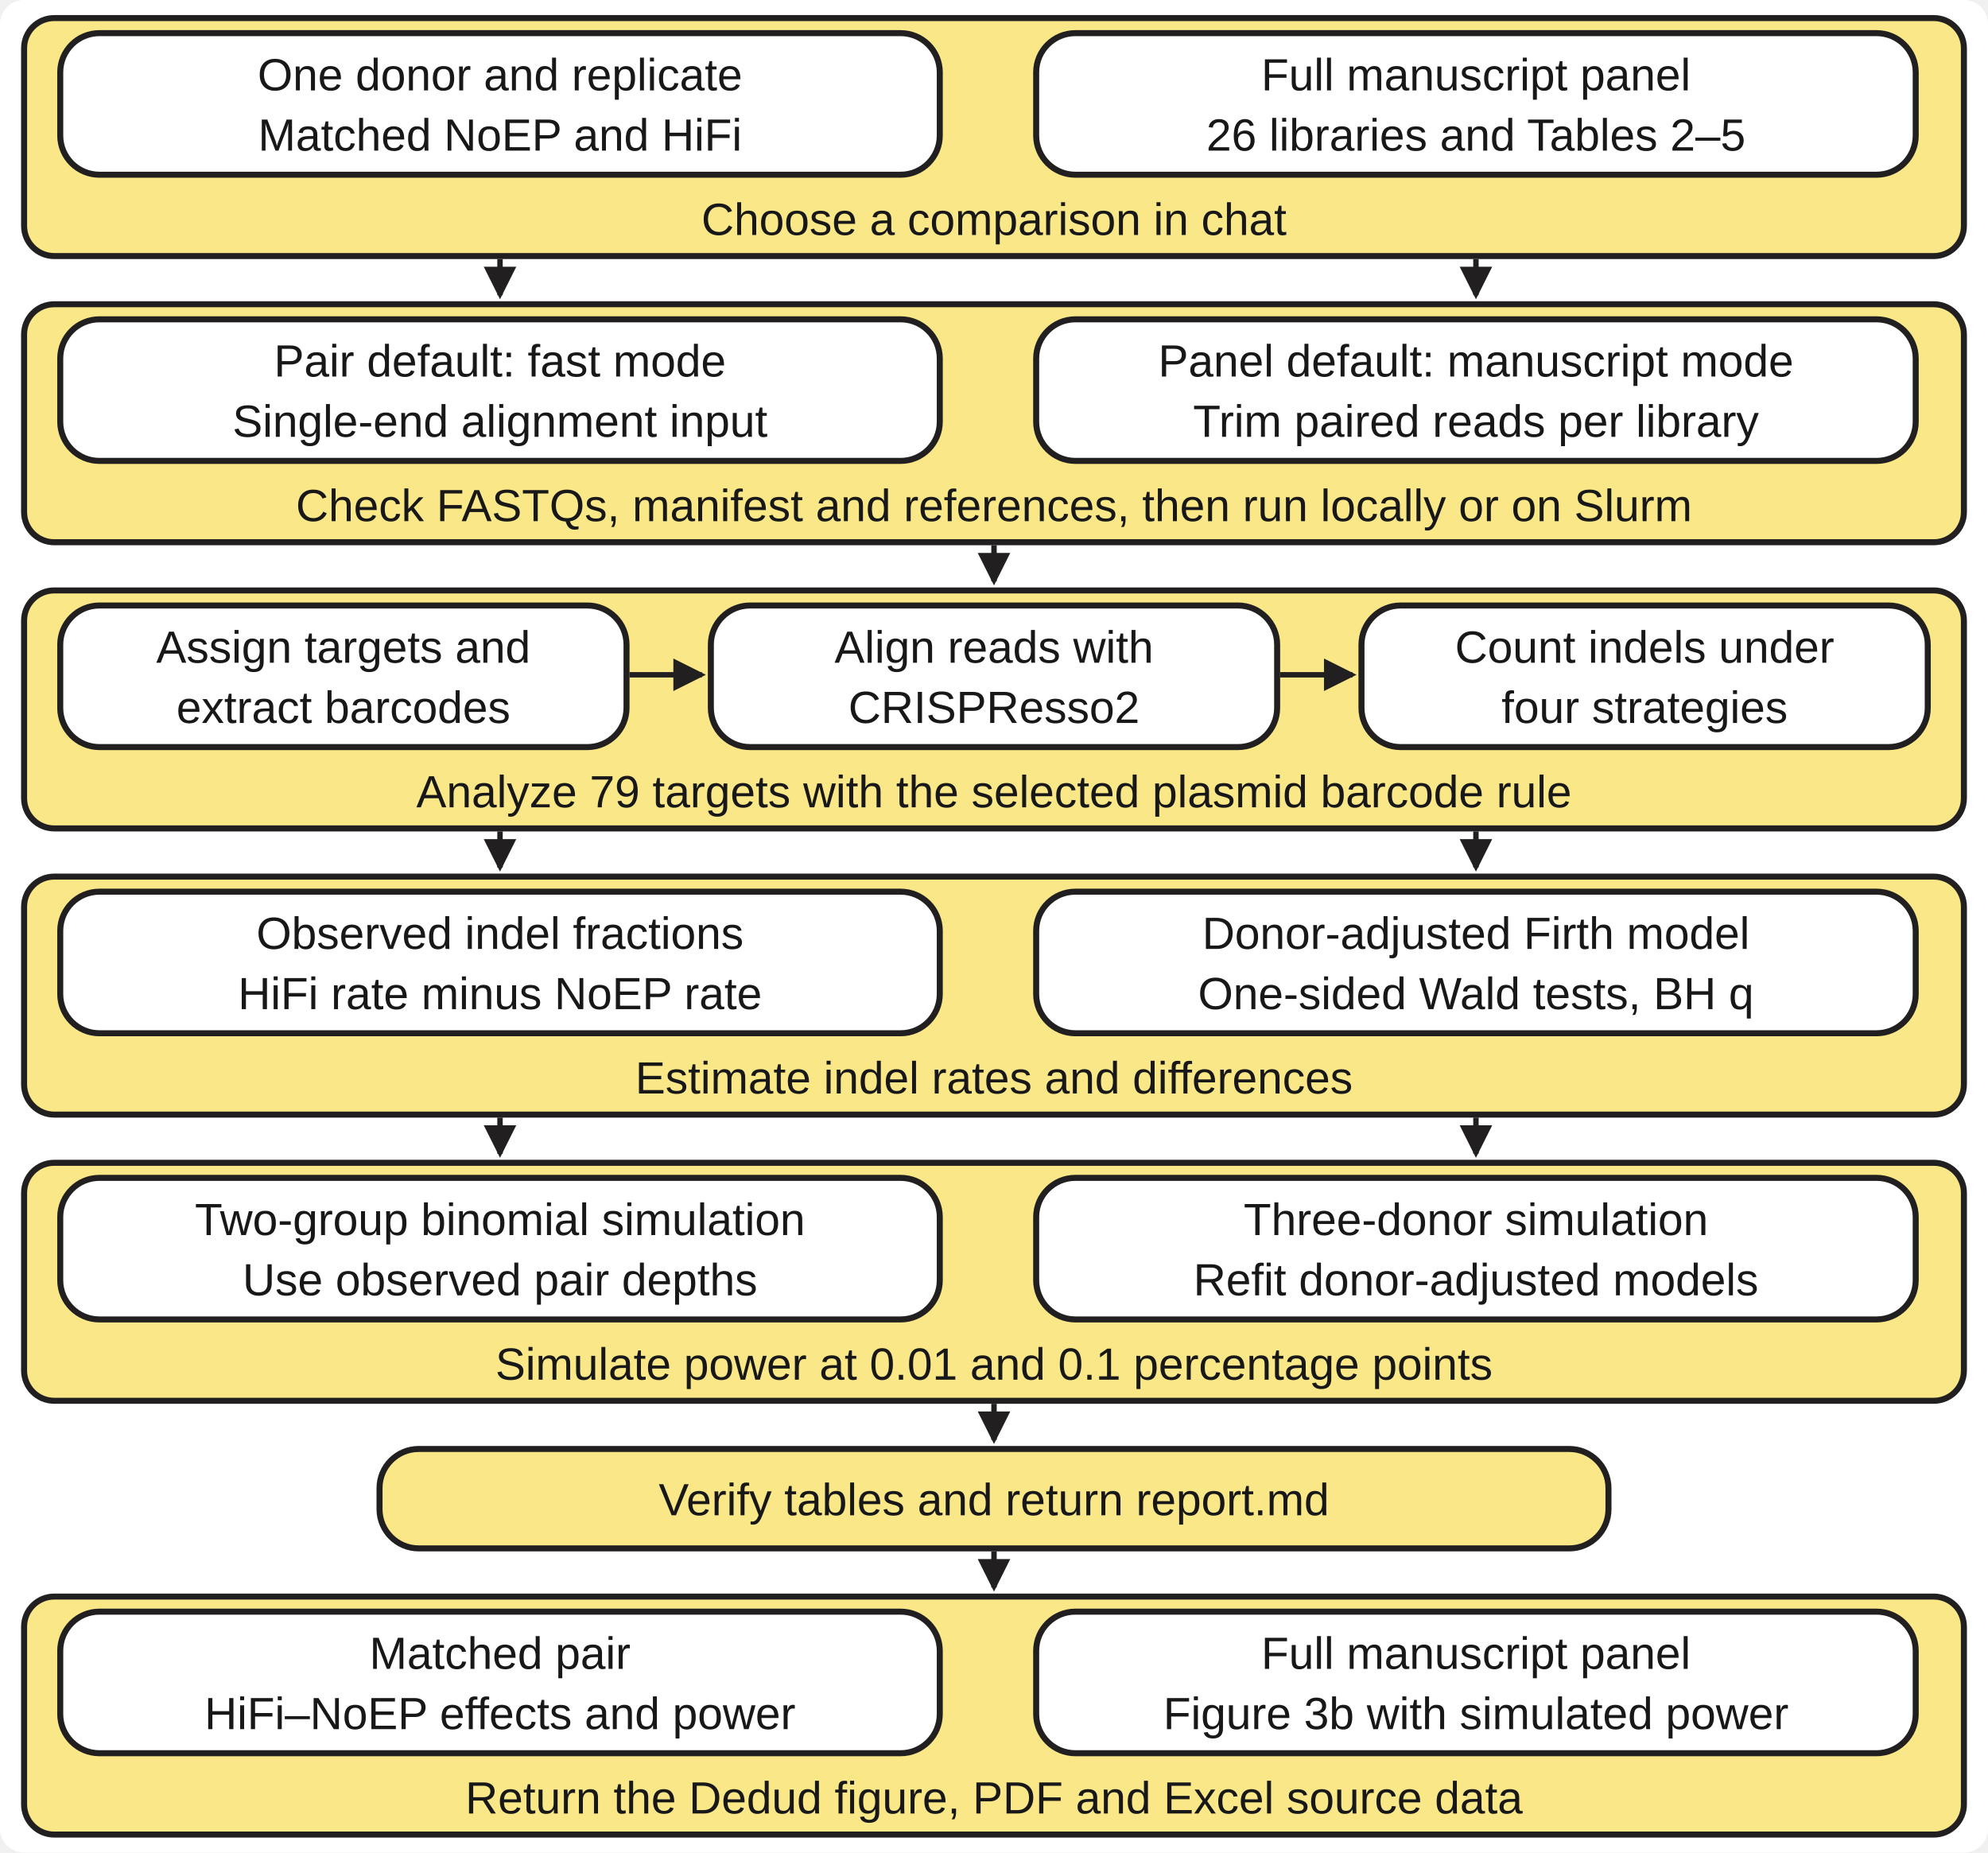
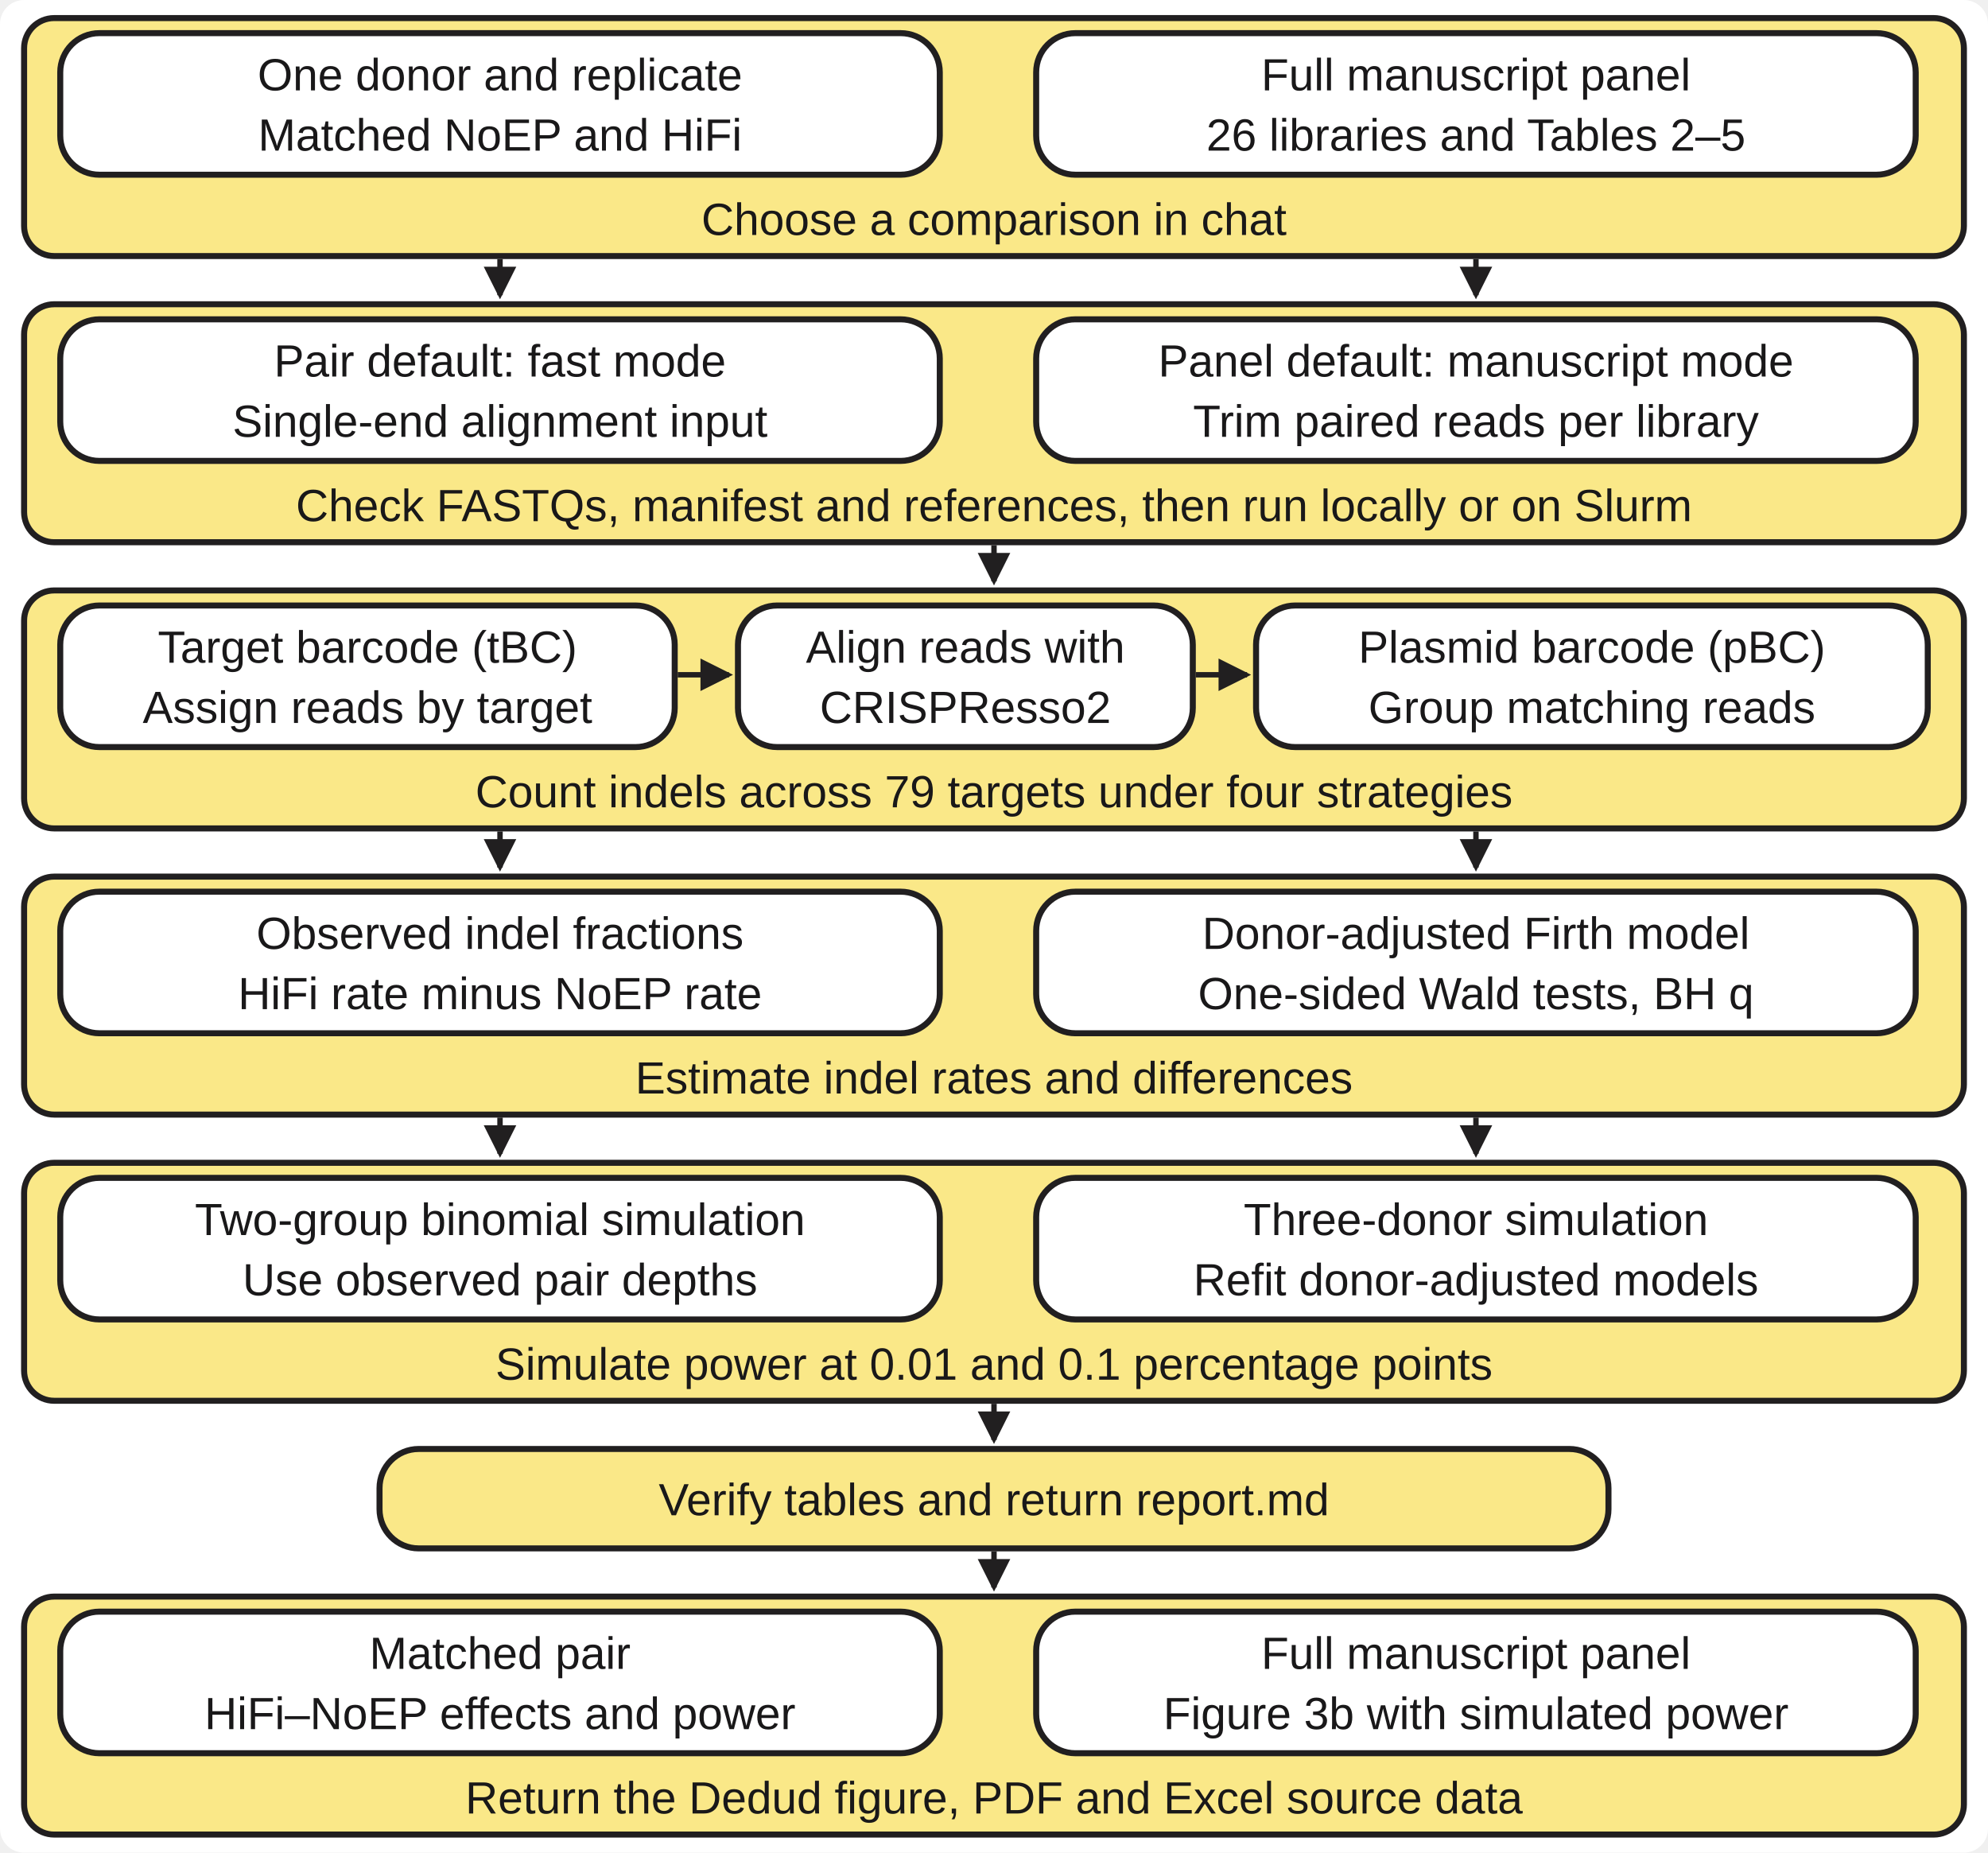
<svg xmlns="http://www.w3.org/2000/svg" width="660" height="615" viewBox="0 0 660 615" role="img" aria-labelledby="title desc">
  <defs>
    <marker id="arrow" viewBox="0 0 8 8" refX="7" refY="4" markerWidth="6" markerHeight="6" orient="auto">
      <path d="M0 0 L8 4 L0 8 Z" fill="#211f20" />
    </marker>
  </defs>
  <style>
    .stage, .output { fill: #fae888; stroke: #211f20; stroke-width: 2; }
    .task { fill: white; stroke: #211f20; stroke-width: 2; }
    .flow { fill: none; stroke: #211f20; stroke-width: 1.8; marker-end: url(#arrow); }
    text { font-family: Arial, Helvetica, sans-serif; font-size: 15px; fill: #191819; text-anchor: middle; }
    @media (max-width: 480px) { text { font-size: 19px; } }
  </style>
  <rect width="660" height="615" rx="8" fill="white" />
  <g aria-label="Choose a comparison in chat">
    <rect class="stage" x="8" y="6" width="644" height="79" rx="10" />
    <rect class="task" x="20" y="11" width="292" height="47" rx="13" />
    <text x="166" y="30">One donor and replicate</text>
    <text x="166" y="50">Matched NoEP and HiFi</text>
    <rect class="task" x="344" y="11" width="292" height="47" rx="13" />
    <text x="490" y="30">Full manuscript panel</text>
    <text x="490" y="50">26 libraries and Tables 2–5</text>
    <text x="330" y="78">Choose a comparison in chat</text>
  </g>
  <path class="flow" d="M166 86 v12" />
  <path class="flow" d="M490 86 v12" />
  <g aria-label="Check FASTQs, manifest and references, then run locally or on Slurm">
    <rect class="stage" x="8" y="101" width="644" height="79" rx="10" />
    <rect class="task" x="20" y="106" width="292" height="47" rx="13" />
    <text x="166" y="125">Pair default: fast mode</text>
    <text x="166" y="145">Single-end alignment input</text>
    <rect class="task" x="344" y="106" width="292" height="47" rx="13" />
    <text x="490" y="125">Panel default: manuscript mode</text>
    <text x="490" y="145">Trim paired reads per library</text>
    <text x="330" y="173">Check FASTQs, manifest and references, then run locally or on Slurm</text>
  </g>
  <path class="flow" d="M330 181 v12" />
-   <g aria-label="Analyze 79 targets with the selected plasmid barcode rule">
+   <g aria-label="Count indels across 79 targets under four strategies">
    <rect class="stage" x="8" y="196" width="644" height="79" rx="10" />
-     <rect class="task" x="20" y="201" width="188" height="47" rx="13" />
-     <text x="114" y="220">Assign targets and</text>
-     <text x="114" y="240">extract barcodes</text>
-     <path class="flow" d="M209 224 h24" />
-     <rect class="task" x="236" y="201" width="188" height="47" rx="13" />
-     <text x="330" y="220">Align reads with</text>
-     <text x="330" y="240">CRISPResso2</text>
-     <path class="flow" d="M425 224 h24" />
-     <rect class="task" x="452" y="201" width="188" height="47" rx="13" />
-     <text x="546" y="220">Count indels under</text>
-     <text x="546" y="240">four strategies</text>
-     <text x="330" y="268">Analyze 79 targets with the selected plasmid barcode rule</text>
+     <rect class="task" x="20" y="201" width="204" height="47" rx="13" />
+     <text x="122" y="220">Target barcode (tBC)</text>
+     <text x="122" y="240">Assign reads by target</text>
+     <path class="flow" d="M225 224 h17" />
+     <rect class="task" x="245" y="201" width="151" height="47" rx="13" />
+     <text x="320.5" y="220">Align reads with</text>
+     <text x="320.5" y="240">CRISPResso2</text>
+     <path class="flow" d="M397 224 h17" />
+     <rect class="task" x="417" y="201" width="223" height="47" rx="13" />
+     <text x="528.5" y="220">Plasmid barcode (pBC)</text>
+     <text x="528.5" y="240">Group matching reads</text>
+     <text x="330" y="268">Count indels across 79 targets under four strategies</text>
  </g>
  <path class="flow" d="M166 276 v12" />
  <path class="flow" d="M490 276 v12" />
  <g aria-label="Estimate indel rates and differences">
    <rect class="stage" x="8" y="291" width="644" height="79" rx="10" />
    <rect class="task" x="20" y="296" width="292" height="47" rx="13" />
    <text x="166" y="315">Observed indel fractions</text>
    <text x="166" y="335">HiFi rate minus NoEP rate</text>
    <rect class="task" x="344" y="296" width="292" height="47" rx="13" />
    <text x="490" y="315">Donor-adjusted Firth model</text>
    <text x="490" y="335">One-sided Wald tests, BH q</text>
    <text x="330" y="363">Estimate indel rates and differences</text>
  </g>
  <path class="flow" d="M166 371 v12" />
  <path class="flow" d="M490 371 v12" />
  <g aria-label="Simulate power at 0.01 and 0.1 percentage points">
    <rect class="stage" x="8" y="386" width="644" height="79" rx="10" />
    <rect class="task" x="20" y="391" width="292" height="47" rx="13" />
    <text x="166" y="410">Two-group binomial simulation</text>
    <text x="166" y="430">Use observed pair depths</text>
    <rect class="task" x="344" y="391" width="292" height="47" rx="13" />
    <text x="490" y="410">Three-donor simulation</text>
    <text x="490" y="430">Refit donor-adjusted models</text>
    <text x="330" y="458">Simulate power at 0.01 and 0.1 percentage points</text>
  </g>
  <path class="flow" d="M330 466 v12" />
  <rect class="output" x="126" y="481" width="408" height="33" rx="13" />
  <text x="330" y="503">Verify tables and return report.md</text>
  <path class="flow" d="M330 515 v12" />
  <g aria-label="Return the Dedud figure, PDF and Excel source data">
    <rect class="stage" x="8" y="530" width="644" height="79" rx="10" />
    <rect class="task" x="20" y="535" width="292" height="47" rx="13" />
    <text x="166" y="554">Matched pair</text>
    <text x="166" y="574">HiFi–NoEP effects and power</text>
    <rect class="task" x="344" y="535" width="292" height="47" rx="13" />
    <text x="490" y="554">Full manuscript panel</text>
    <text x="490" y="574">Figure 3b with simulated power</text>
    <text x="330" y="602">Return the Dedud figure, PDF and Excel source data</text>
  </g>
</svg>
